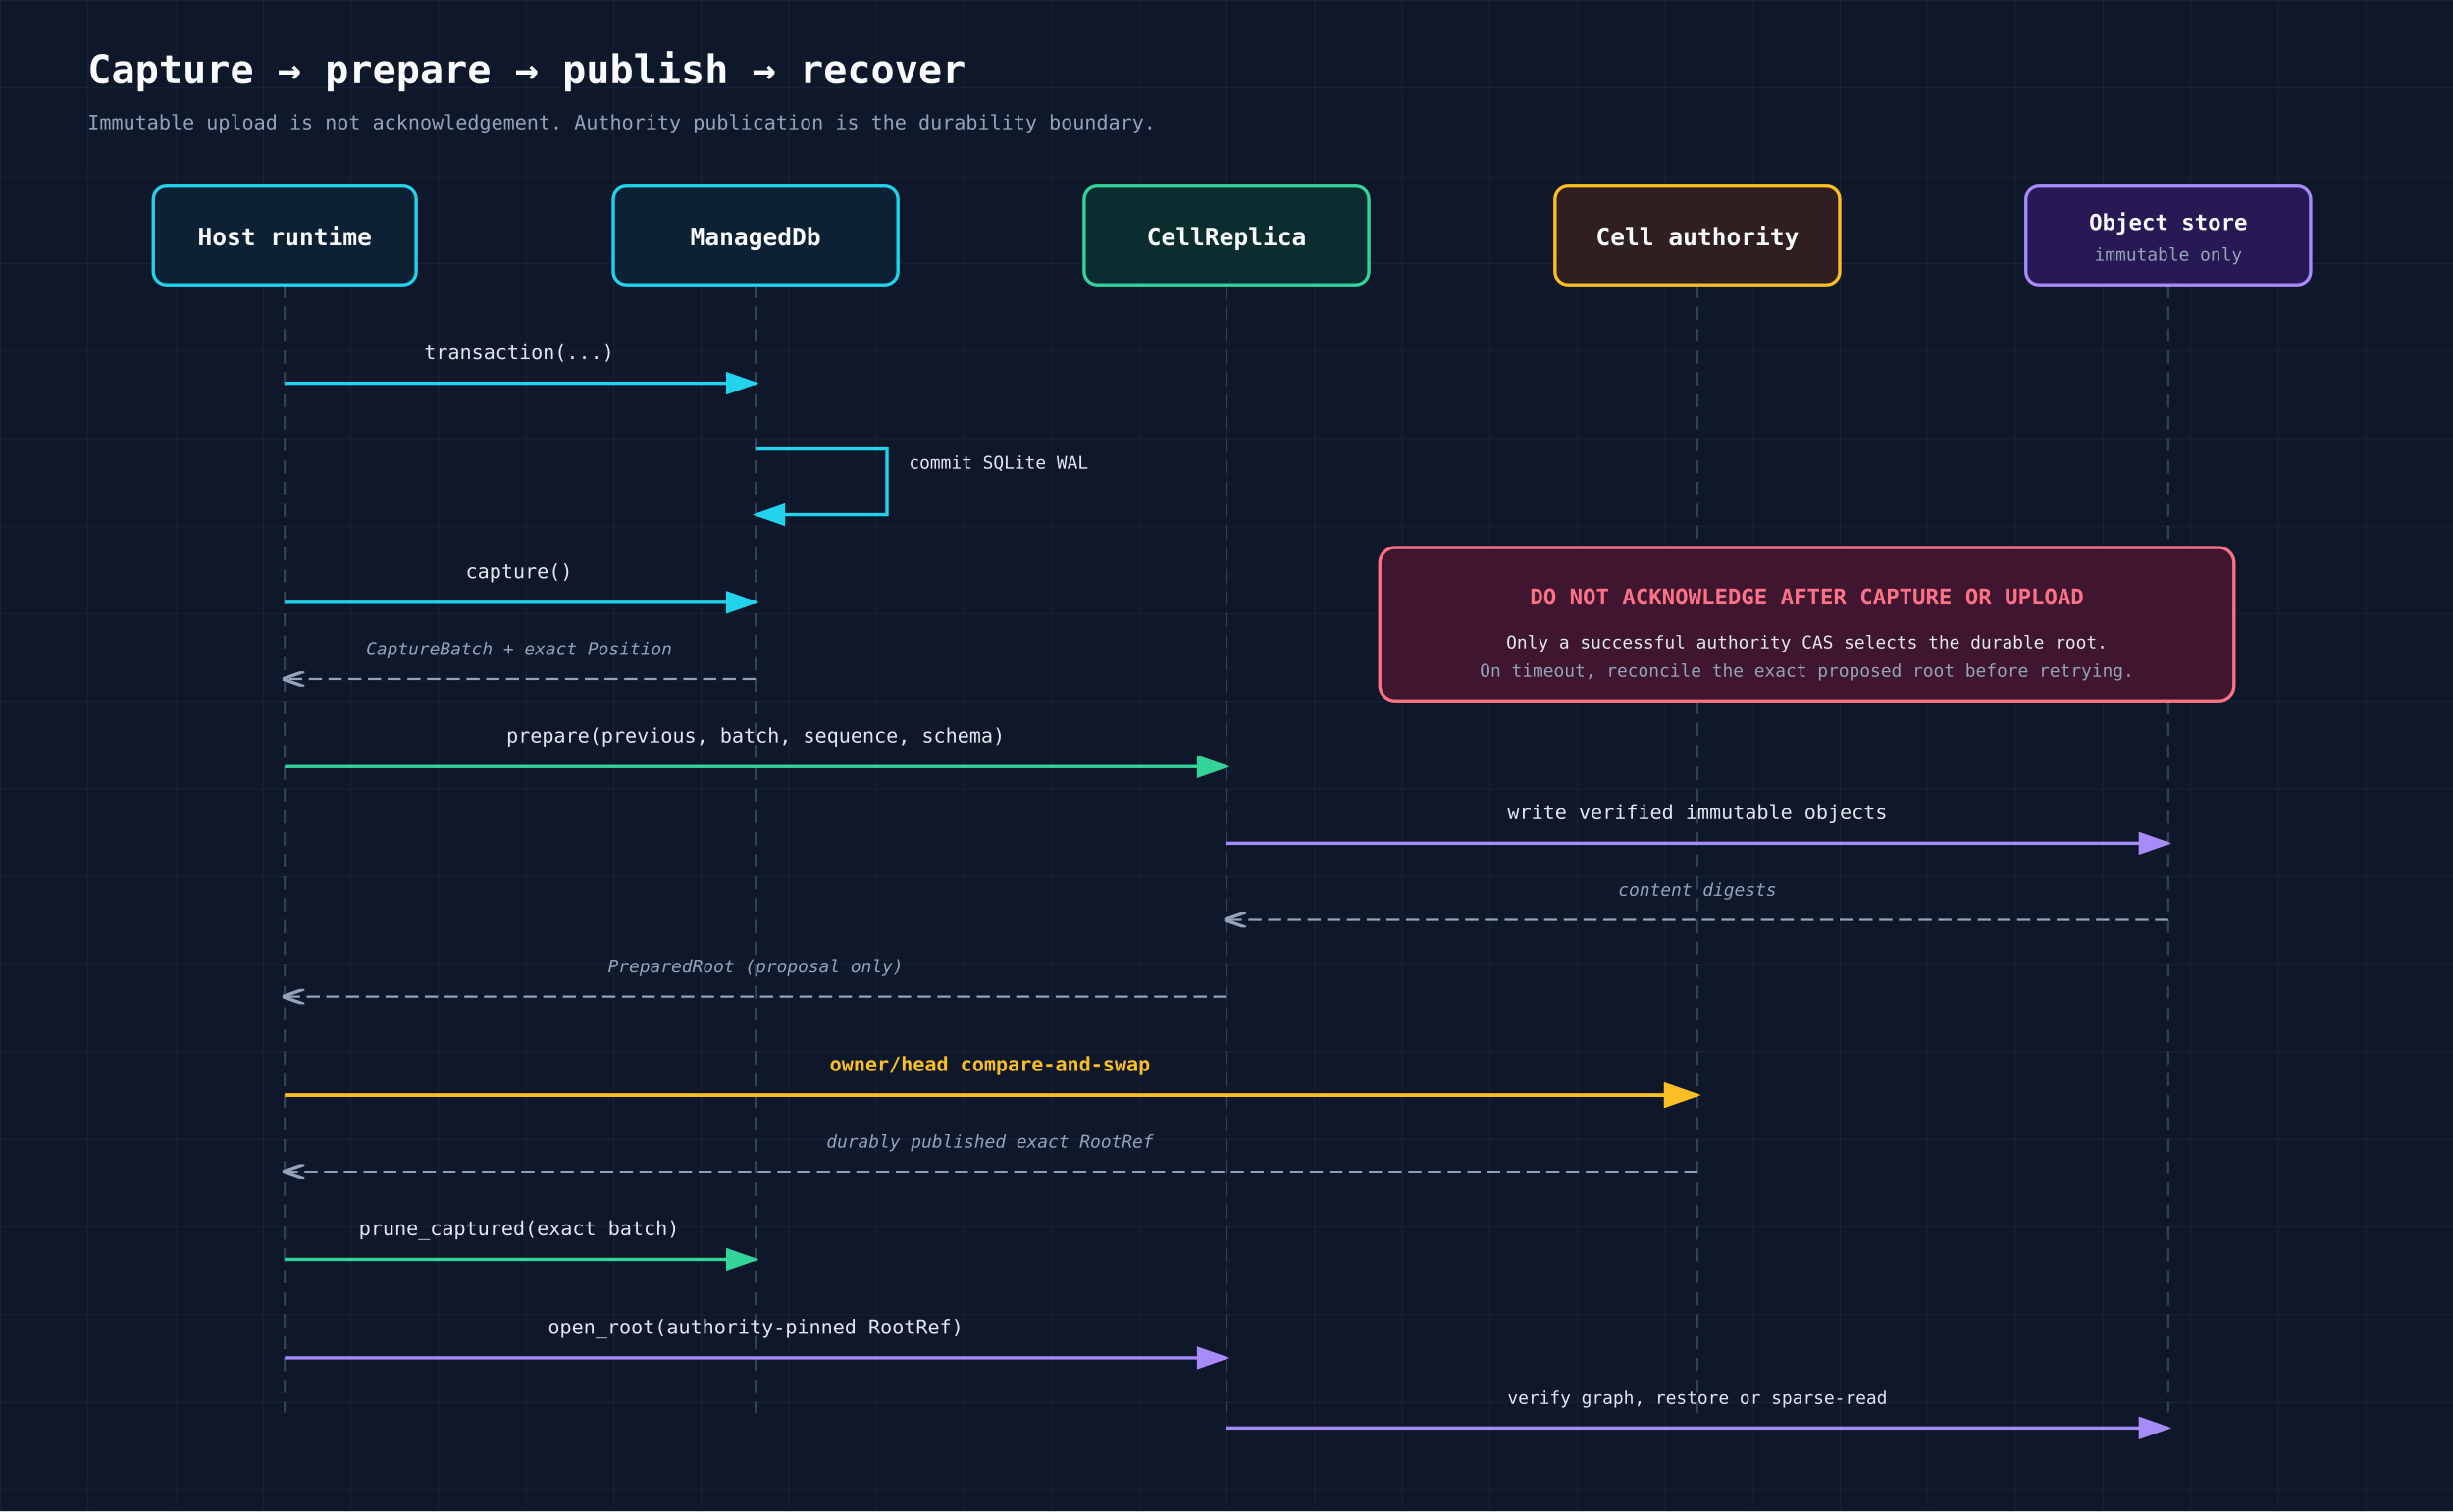
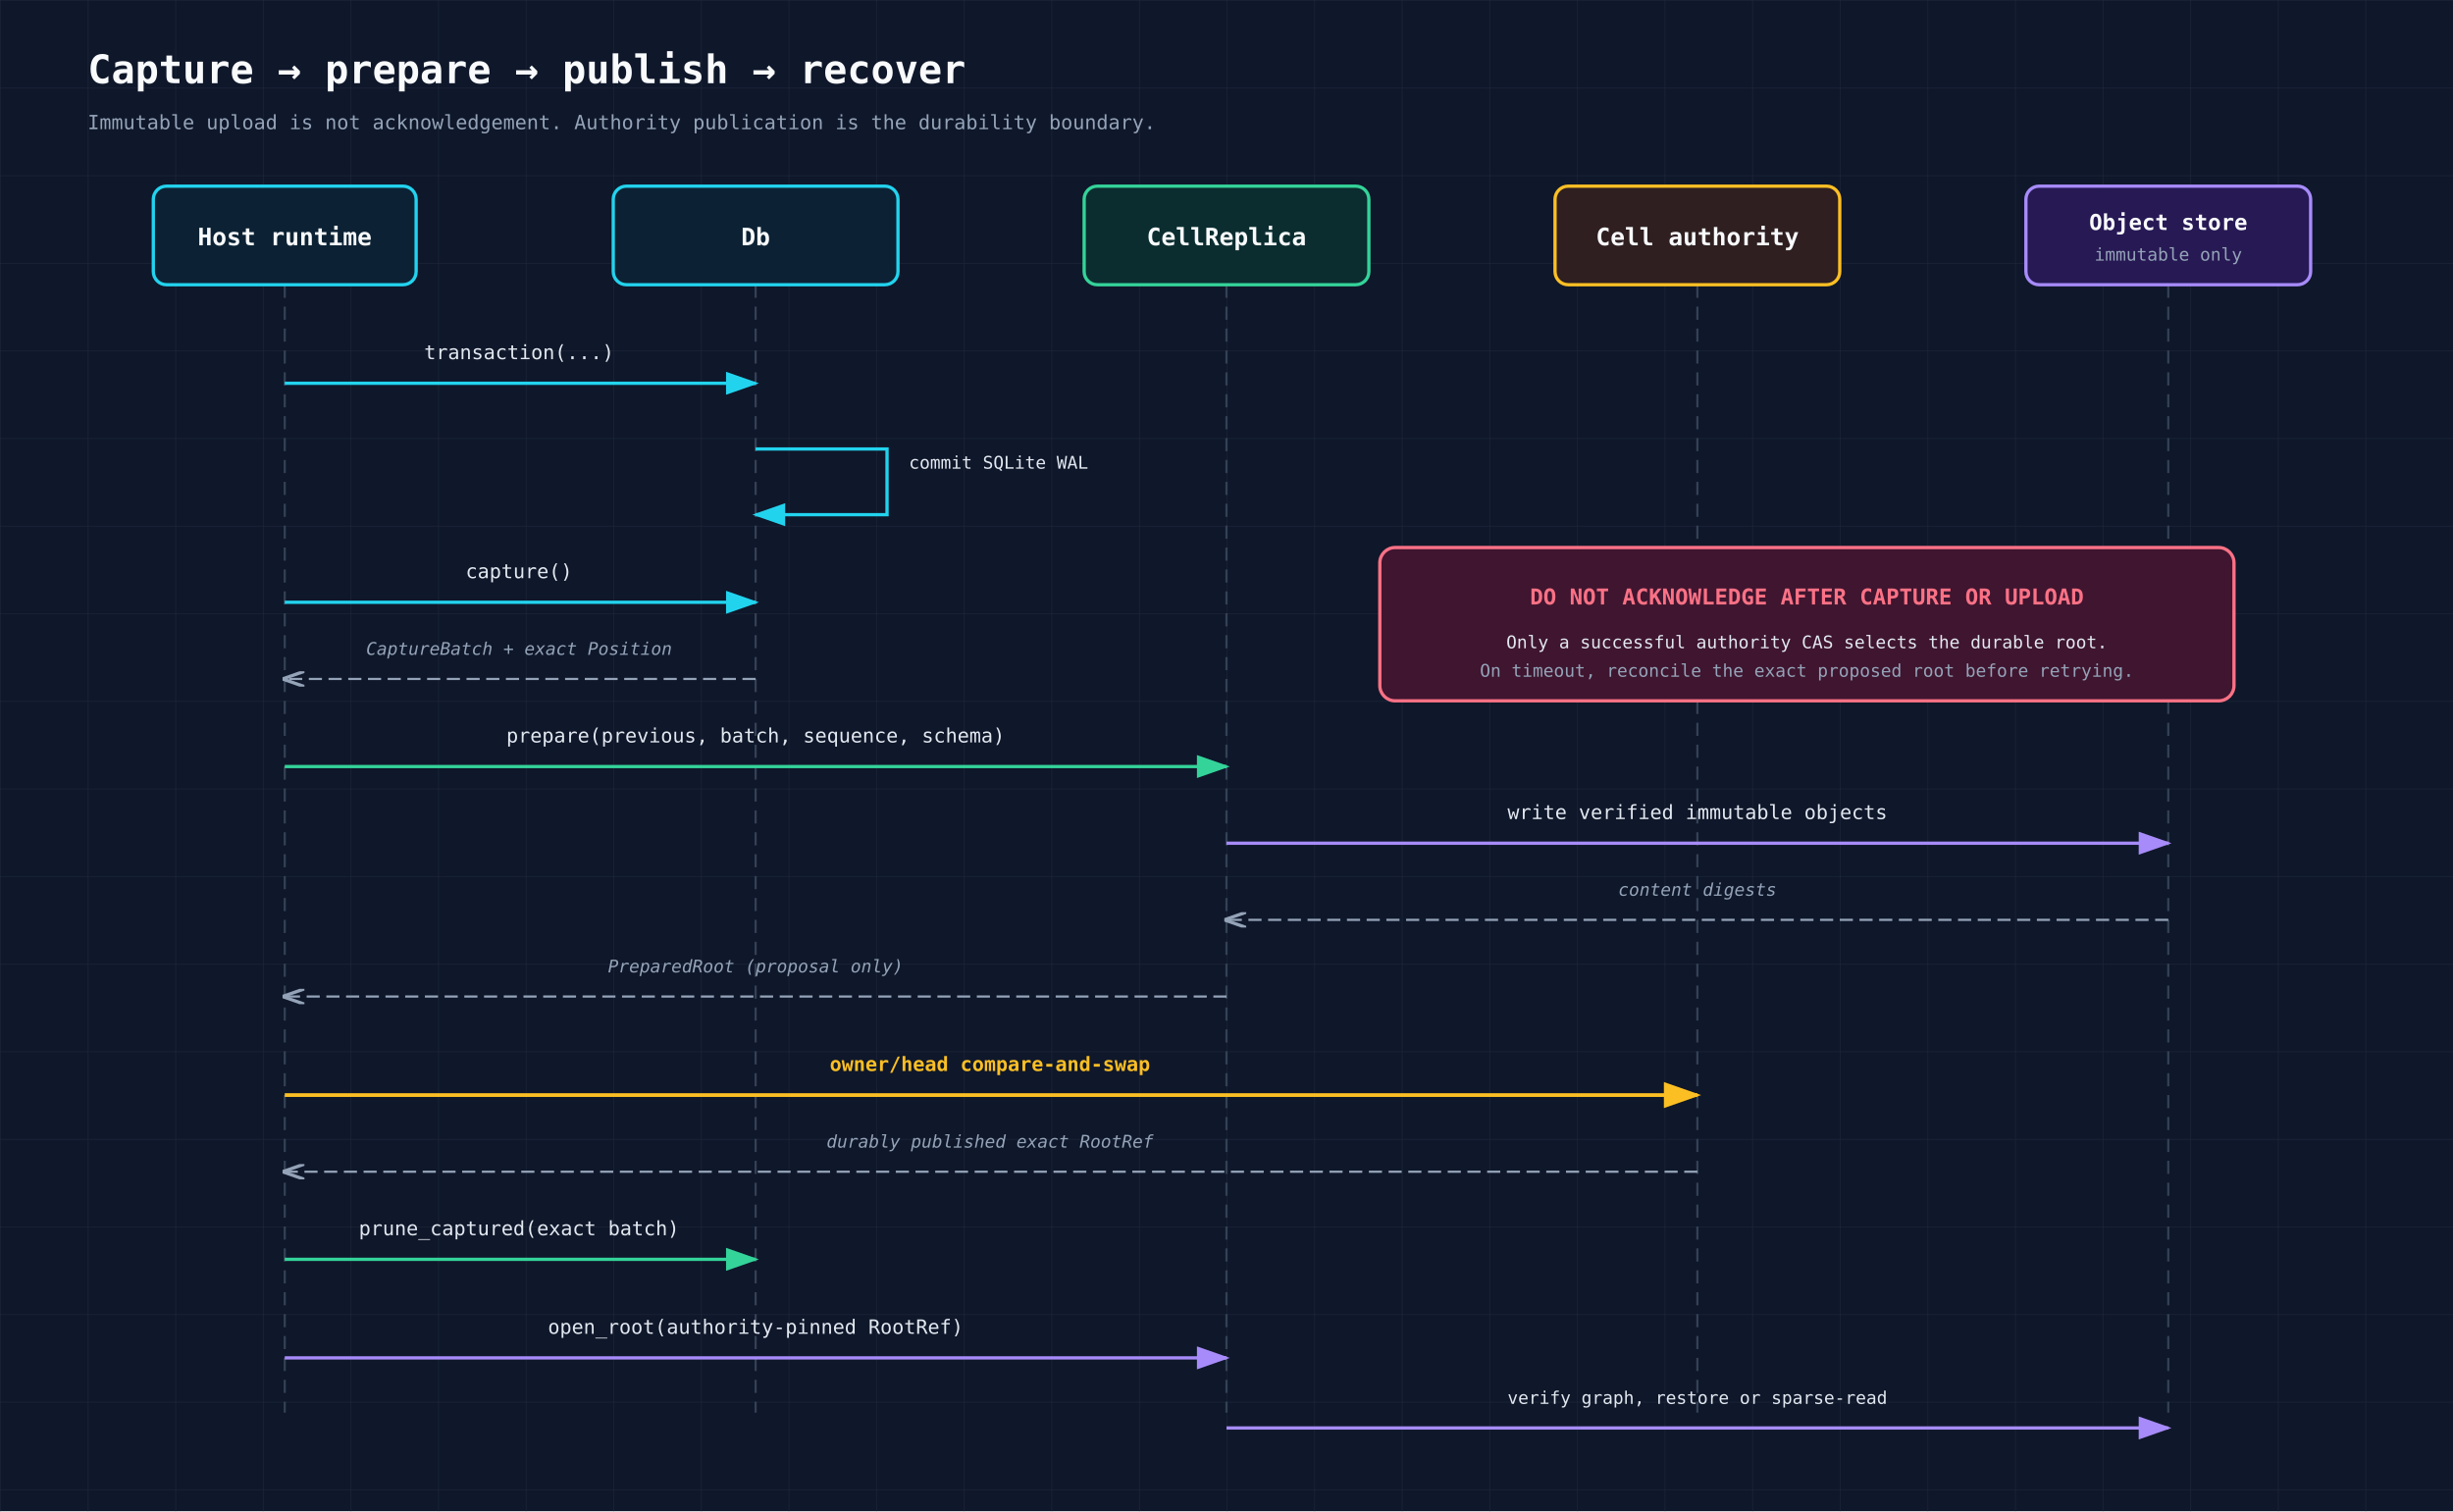
<svg xmlns="http://www.w3.org/2000/svg" viewBox="0 0 1120 690" role="img" aria-labelledby="title description">
  <style>text { font-family: 'SF Mono', 'Cascadia Code', 'DejaVu Sans Mono', monospace; }</style>
  <defs>
    <pattern id="grid" width="40" height="40" patternUnits="userSpaceOnUse">
      <path d="M 40 0 L 0 0 0 40" fill="none" stroke="#1e293b" stroke-width="0.5" />
    </pattern>
    <marker id="arrow-cyan" markerWidth="10" markerHeight="7" refX="9" refY="3.5" orient="auto">
      <polygon points="0 0, 10 3.5, 0 7" fill="#22d3ee" />
    </marker>
    <marker id="arrow-emerald" markerWidth="10" markerHeight="7" refX="9" refY="3.5" orient="auto">
      <polygon points="0 0, 10 3.5, 0 7" fill="#34d399" />
    </marker>
    <marker id="arrow-violet" markerWidth="10" markerHeight="7" refX="9" refY="3.5" orient="auto">
      <polygon points="0 0, 10 3.5, 0 7" fill="#a78bfa" />
    </marker>
    <marker id="arrow-amber" markerWidth="10" markerHeight="7" refX="9" refY="3.5" orient="auto">
      <polygon points="0 0, 10 3.5, 0 7" fill="#fbbf24" />
    </marker>
    <marker id="arrow-slate" markerWidth="10" markerHeight="7" refX="9" refY="3.5" orient="auto">
      <polyline points="0 0, 10 3.5, 0 7" fill="none" stroke="#94a3b8" stroke-width="1.5" />
    </marker>
  </defs>
  <rect width="1120" height="690" fill="#0f172a" />
  <rect width="1120" height="690" fill="url(#grid)" />
  <text x="40" y="38" fill="#f8fafc" font-size="18" font-weight="700">Capture → prepare → publish → recover</text>
  <text x="40" y="59" fill="#94a3b8" font-size="9">Immutable upload is not acknowledgement. Authority publication is the durability boundary.</text>
  <line x1="130" y1="130" x2="130" y2="645" stroke="#334155" stroke-width="1" stroke-dasharray="6,4" />
  <line x1="345" y1="130" x2="345" y2="645" stroke="#334155" stroke-width="1" stroke-dasharray="6,4" />
  <line x1="560" y1="130" x2="560" y2="645" stroke="#334155" stroke-width="1" stroke-dasharray="6,4" />
  <line x1="775" y1="130" x2="775" y2="645" stroke="#334155" stroke-width="1" stroke-dasharray="6,4" />
  <line x1="990" y1="130" x2="990" y2="645" stroke="#334155" stroke-width="1" stroke-dasharray="6,4" />
  <line x1="130" y1="175" x2="345" y2="175" stroke="#22d3ee" stroke-width="1.5" marker-end="url(#arrow-cyan)" />
  <text x="237" y="164" fill="#e2e8f0" font-size="9" text-anchor="middle">transaction(...)</text>
  <path d="M 345 205 L 405 205 L 405 235 L 345 235" fill="none" stroke="#22d3ee" stroke-width="1.5" marker-end="url(#arrow-cyan)" />
  <text x="415" y="214" fill="#e2e8f0" font-size="8">commit SQLite WAL</text>
  <line x1="130" y1="275" x2="345" y2="275" stroke="#22d3ee" stroke-width="1.5" marker-end="url(#arrow-cyan)" />
  <text x="237" y="264" fill="#e2e8f0" font-size="9" text-anchor="middle">capture()</text>
  <line x1="345" y1="310" x2="130" y2="310" stroke="#94a3b8" stroke-width="1" stroke-dasharray="6,3" marker-end="url(#arrow-slate)" />
  <text x="237" y="299" fill="#94a3b8" font-size="8" font-style="italic" text-anchor="middle">CaptureBatch + exact Position</text>
  <line x1="130" y1="350" x2="560" y2="350" stroke="#34d399" stroke-width="1.5" marker-end="url(#arrow-emerald)" />
  <text x="345" y="339" fill="#e2e8f0" font-size="9" text-anchor="middle">prepare(previous, batch, sequence, schema)</text>
  <line x1="560" y1="385" x2="990" y2="385" stroke="#a78bfa" stroke-width="1.5" marker-end="url(#arrow-violet)" />
  <text x="775" y="374" fill="#e2e8f0" font-size="9" text-anchor="middle">write verified immutable objects</text>
  <line x1="990" y1="420" x2="560" y2="420" stroke="#94a3b8" stroke-width="1" stroke-dasharray="6,3" marker-end="url(#arrow-slate)" />
  <text x="775" y="409" fill="#94a3b8" font-size="8" font-style="italic" text-anchor="middle">content digests</text>
  <line x1="560" y1="455" x2="130" y2="455" stroke="#94a3b8" stroke-width="1" stroke-dasharray="6,3" marker-end="url(#arrow-slate)" />
  <text x="345" y="444" fill="#94a3b8" font-size="8" font-style="italic" text-anchor="middle">PreparedRoot (proposal only)</text>
  <line x1="130" y1="500" x2="775" y2="500" stroke="#fbbf24" stroke-width="1.7" marker-end="url(#arrow-amber)" />
  <text x="452" y="489" fill="#fbbf24" font-size="9" font-weight="600" text-anchor="middle">owner/head compare-and-swap</text>
  <line x1="775" y1="535" x2="130" y2="535" stroke="#94a3b8" stroke-width="1" stroke-dasharray="6,3" marker-end="url(#arrow-slate)" />
  <text x="452" y="524" fill="#94a3b8" font-size="8" font-style="italic" text-anchor="middle">durably published exact RootRef</text>
  <line x1="130" y1="575" x2="345" y2="575" stroke="#34d399" stroke-width="1.5" marker-end="url(#arrow-emerald)" />
  <text x="237" y="564" fill="#e2e8f0" font-size="9" text-anchor="middle">prune_captured(exact batch)</text>
  <line x1="130" y1="620" x2="560" y2="620" stroke="#a78bfa" stroke-width="1.5" marker-end="url(#arrow-violet)" />
  <text x="345" y="609" fill="#e2e8f0" font-size="9" text-anchor="middle">open_root(authority-pinned RootRef)</text>
  <line x1="560" y1="652" x2="990" y2="652" stroke="#a78bfa" stroke-width="1.5" marker-end="url(#arrow-violet)" />
  <text x="775" y="641" fill="#e2e8f0" font-size="8" text-anchor="middle">verify graph, restore or sparse-read</text>
  <rect x="70" y="85" width="120" height="45" rx="6" fill="#0f172a" />
  <rect x="70" y="85" width="120" height="45" rx="6" fill="rgba(8,51,68,0.4)" stroke="#22d3ee" stroke-width="1.5" />
  <text x="130" y="112" fill="#f8fafc" font-size="11" font-weight="600" text-anchor="middle">Host runtime</text>
  <rect x="280" y="85" width="130" height="45" rx="6" fill="#0f172a" />
  <rect x="280" y="85" width="130" height="45" rx="6" fill="rgba(8,51,68,0.4)" stroke="#22d3ee" stroke-width="1.5" />
-   <text x="345" y="112" fill="#f8fafc" font-size="11" font-weight="600" text-anchor="middle">ManagedDb</text>
+   <text x="345" y="112" fill="#f8fafc" font-size="11" font-weight="600" text-anchor="middle">Db</text>
  <rect x="495" y="85" width="130" height="45" rx="6" fill="#0f172a" />
  <rect x="495" y="85" width="130" height="45" rx="6" fill="rgba(6,78,59,0.4)" stroke="#34d399" stroke-width="1.5" />
  <text x="560" y="112" fill="#f8fafc" font-size="11" font-weight="600" text-anchor="middle">CellReplica</text>
  <rect x="710" y="85" width="130" height="45" rx="6" fill="#0f172a" />
  <rect x="710" y="85" width="130" height="45" rx="6" fill="rgba(120,53,15,0.3)" stroke="#fbbf24" stroke-width="1.5" />
  <text x="775" y="112" fill="#f8fafc" font-size="11" font-weight="600" text-anchor="middle">Cell authority</text>
  <rect x="925" y="85" width="130" height="45" rx="6" fill="#0f172a" />
  <rect x="925" y="85" width="130" height="45" rx="6" fill="rgba(76,29,149,0.4)" stroke="#a78bfa" stroke-width="1.5" />
  <text x="990" y="105" fill="#f8fafc" font-size="10" font-weight="600" text-anchor="middle">Object store</text>
  <text x="990" y="119" fill="#94a3b8" font-size="8" text-anchor="middle">immutable only</text>
  <rect x="630" y="250" width="390" height="70" rx="7" fill="#0f172a" />
  <rect x="630" y="250" width="390" height="70" rx="7" fill="rgba(136,19,55,0.4)" stroke="#fb7185" stroke-width="1.5" />
  <text x="825" y="276" fill="#fb7185" font-size="10" font-weight="700" text-anchor="middle">DO NOT ACKNOWLEDGE AFTER CAPTURE OR UPLOAD</text>
  <text x="825" y="296" fill="#e2e8f0" font-size="8" text-anchor="middle">Only a successful authority CAS selects the durable root.</text>
  <text x="825" y="309" fill="#94a3b8" font-size="8" text-anchor="middle">On timeout, reconcile the exact proposed root before retrying.</text>
</svg>
